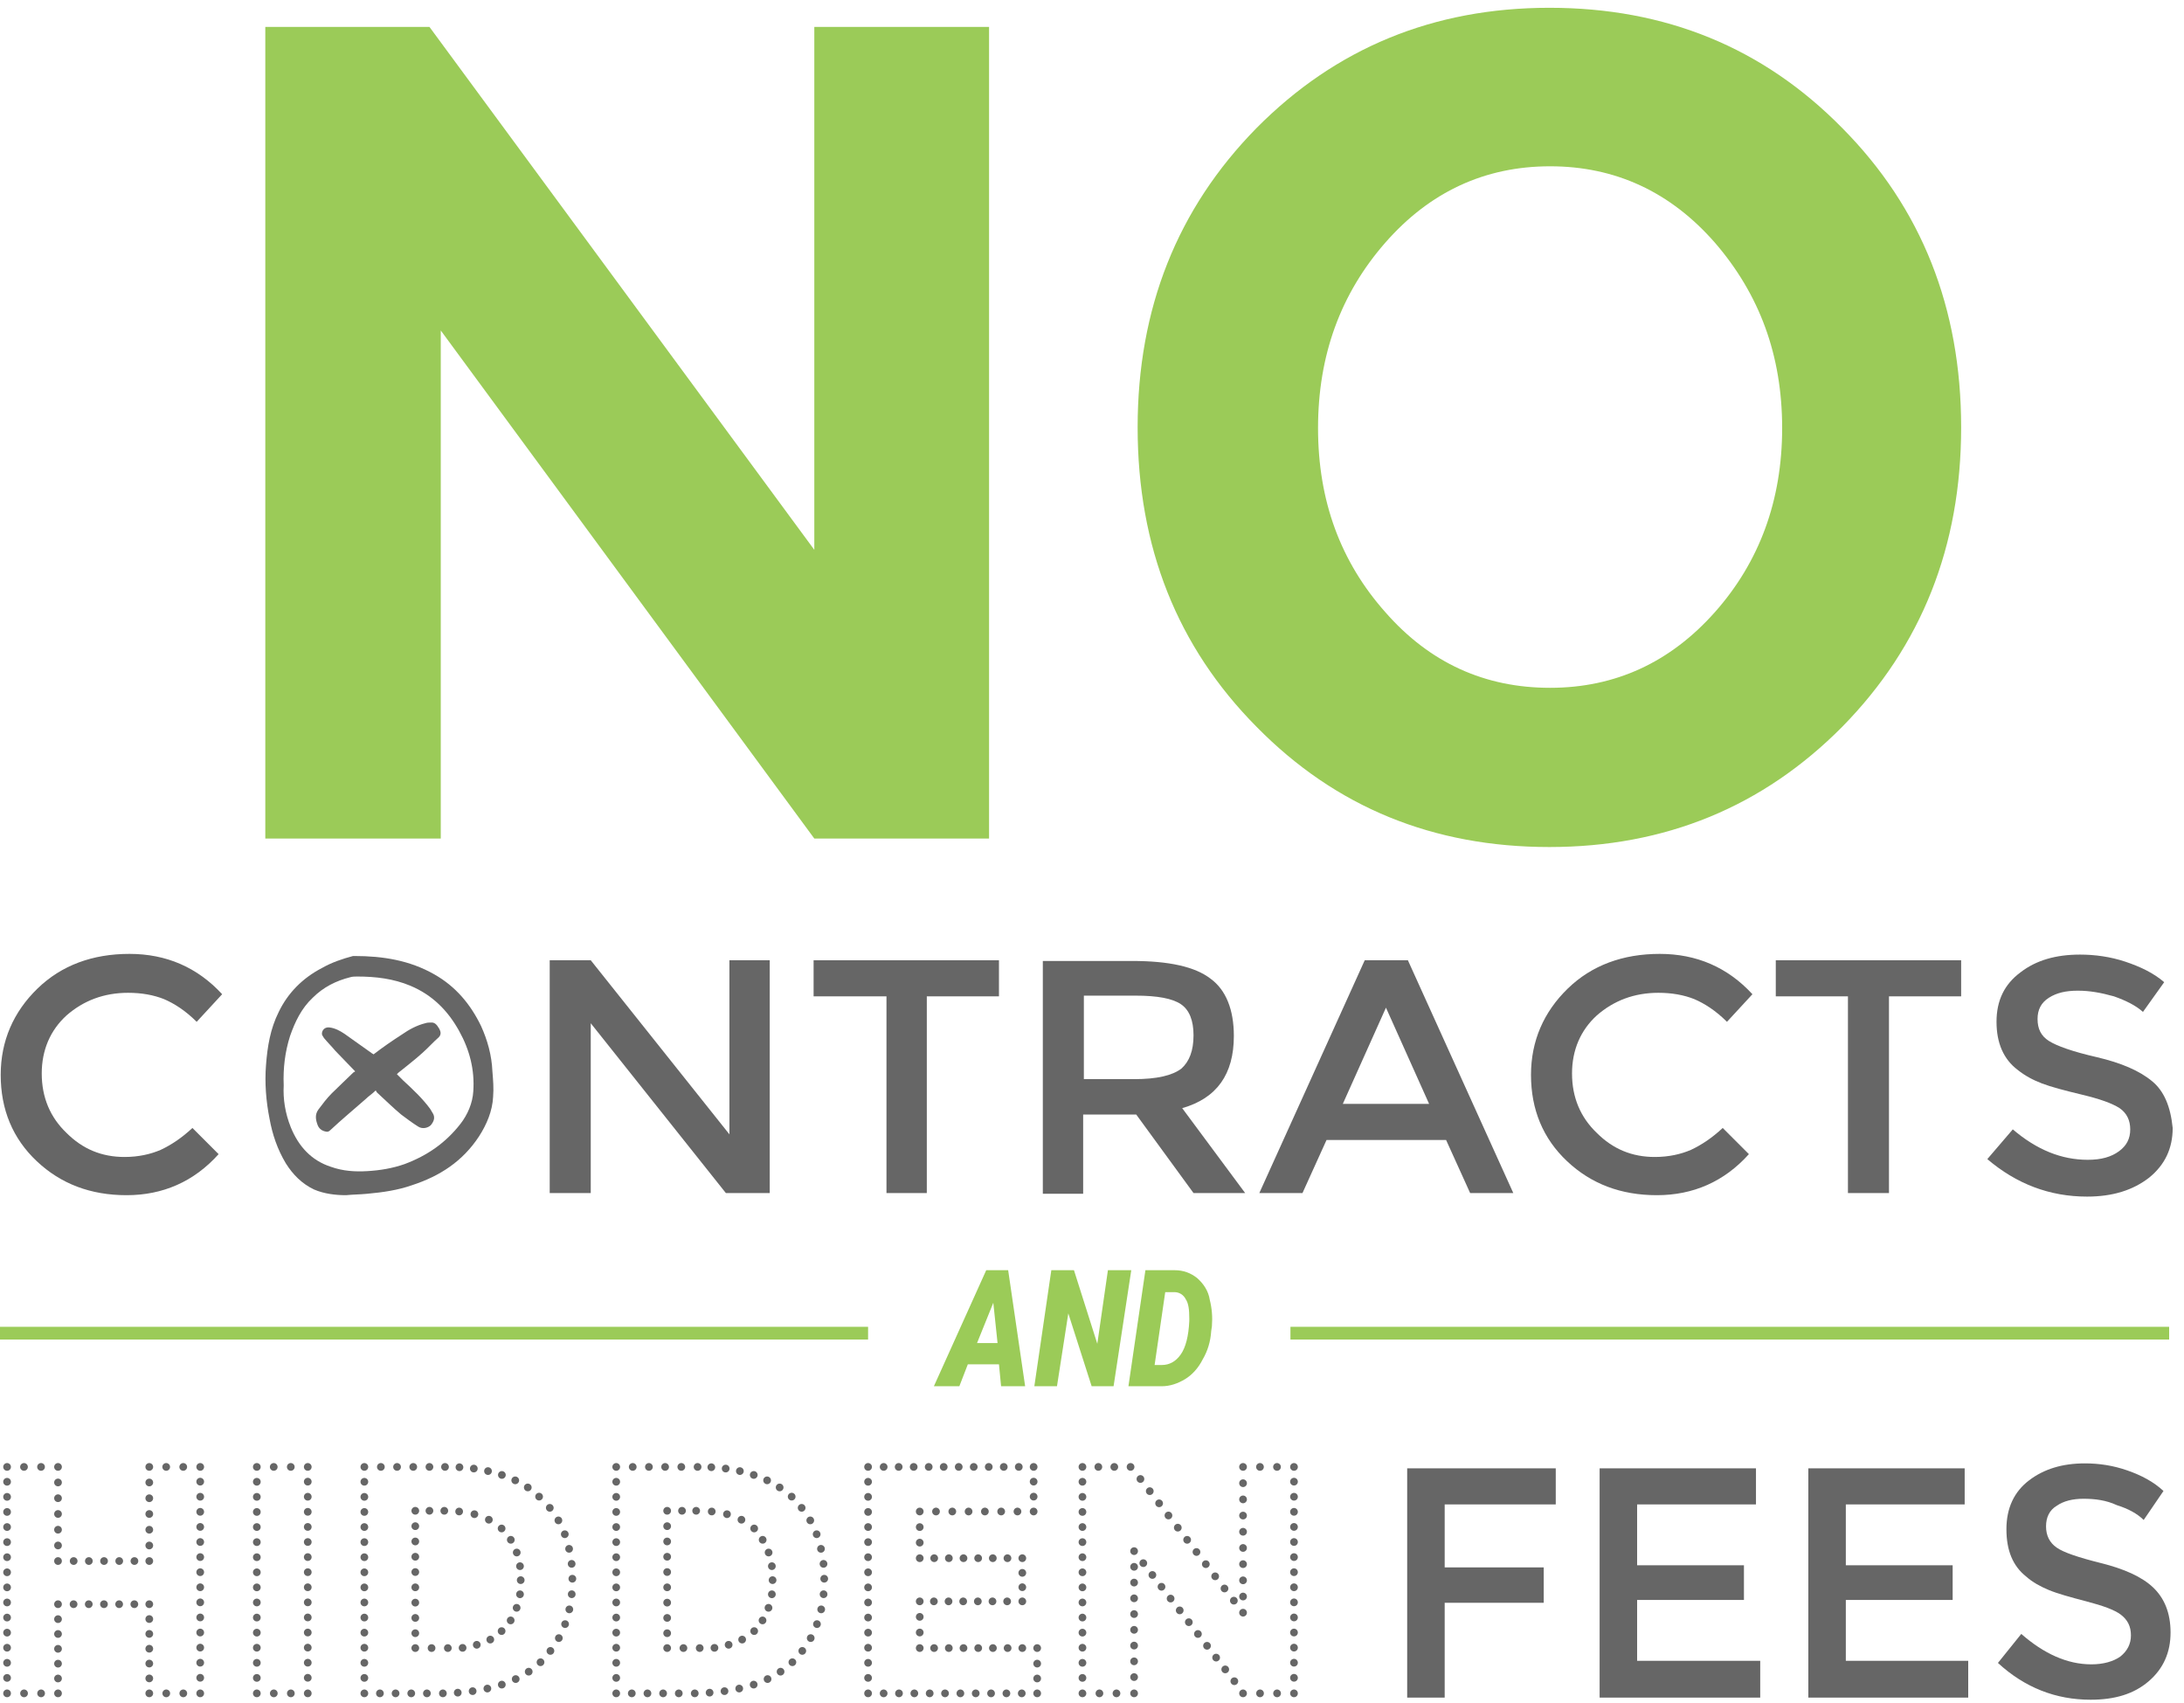
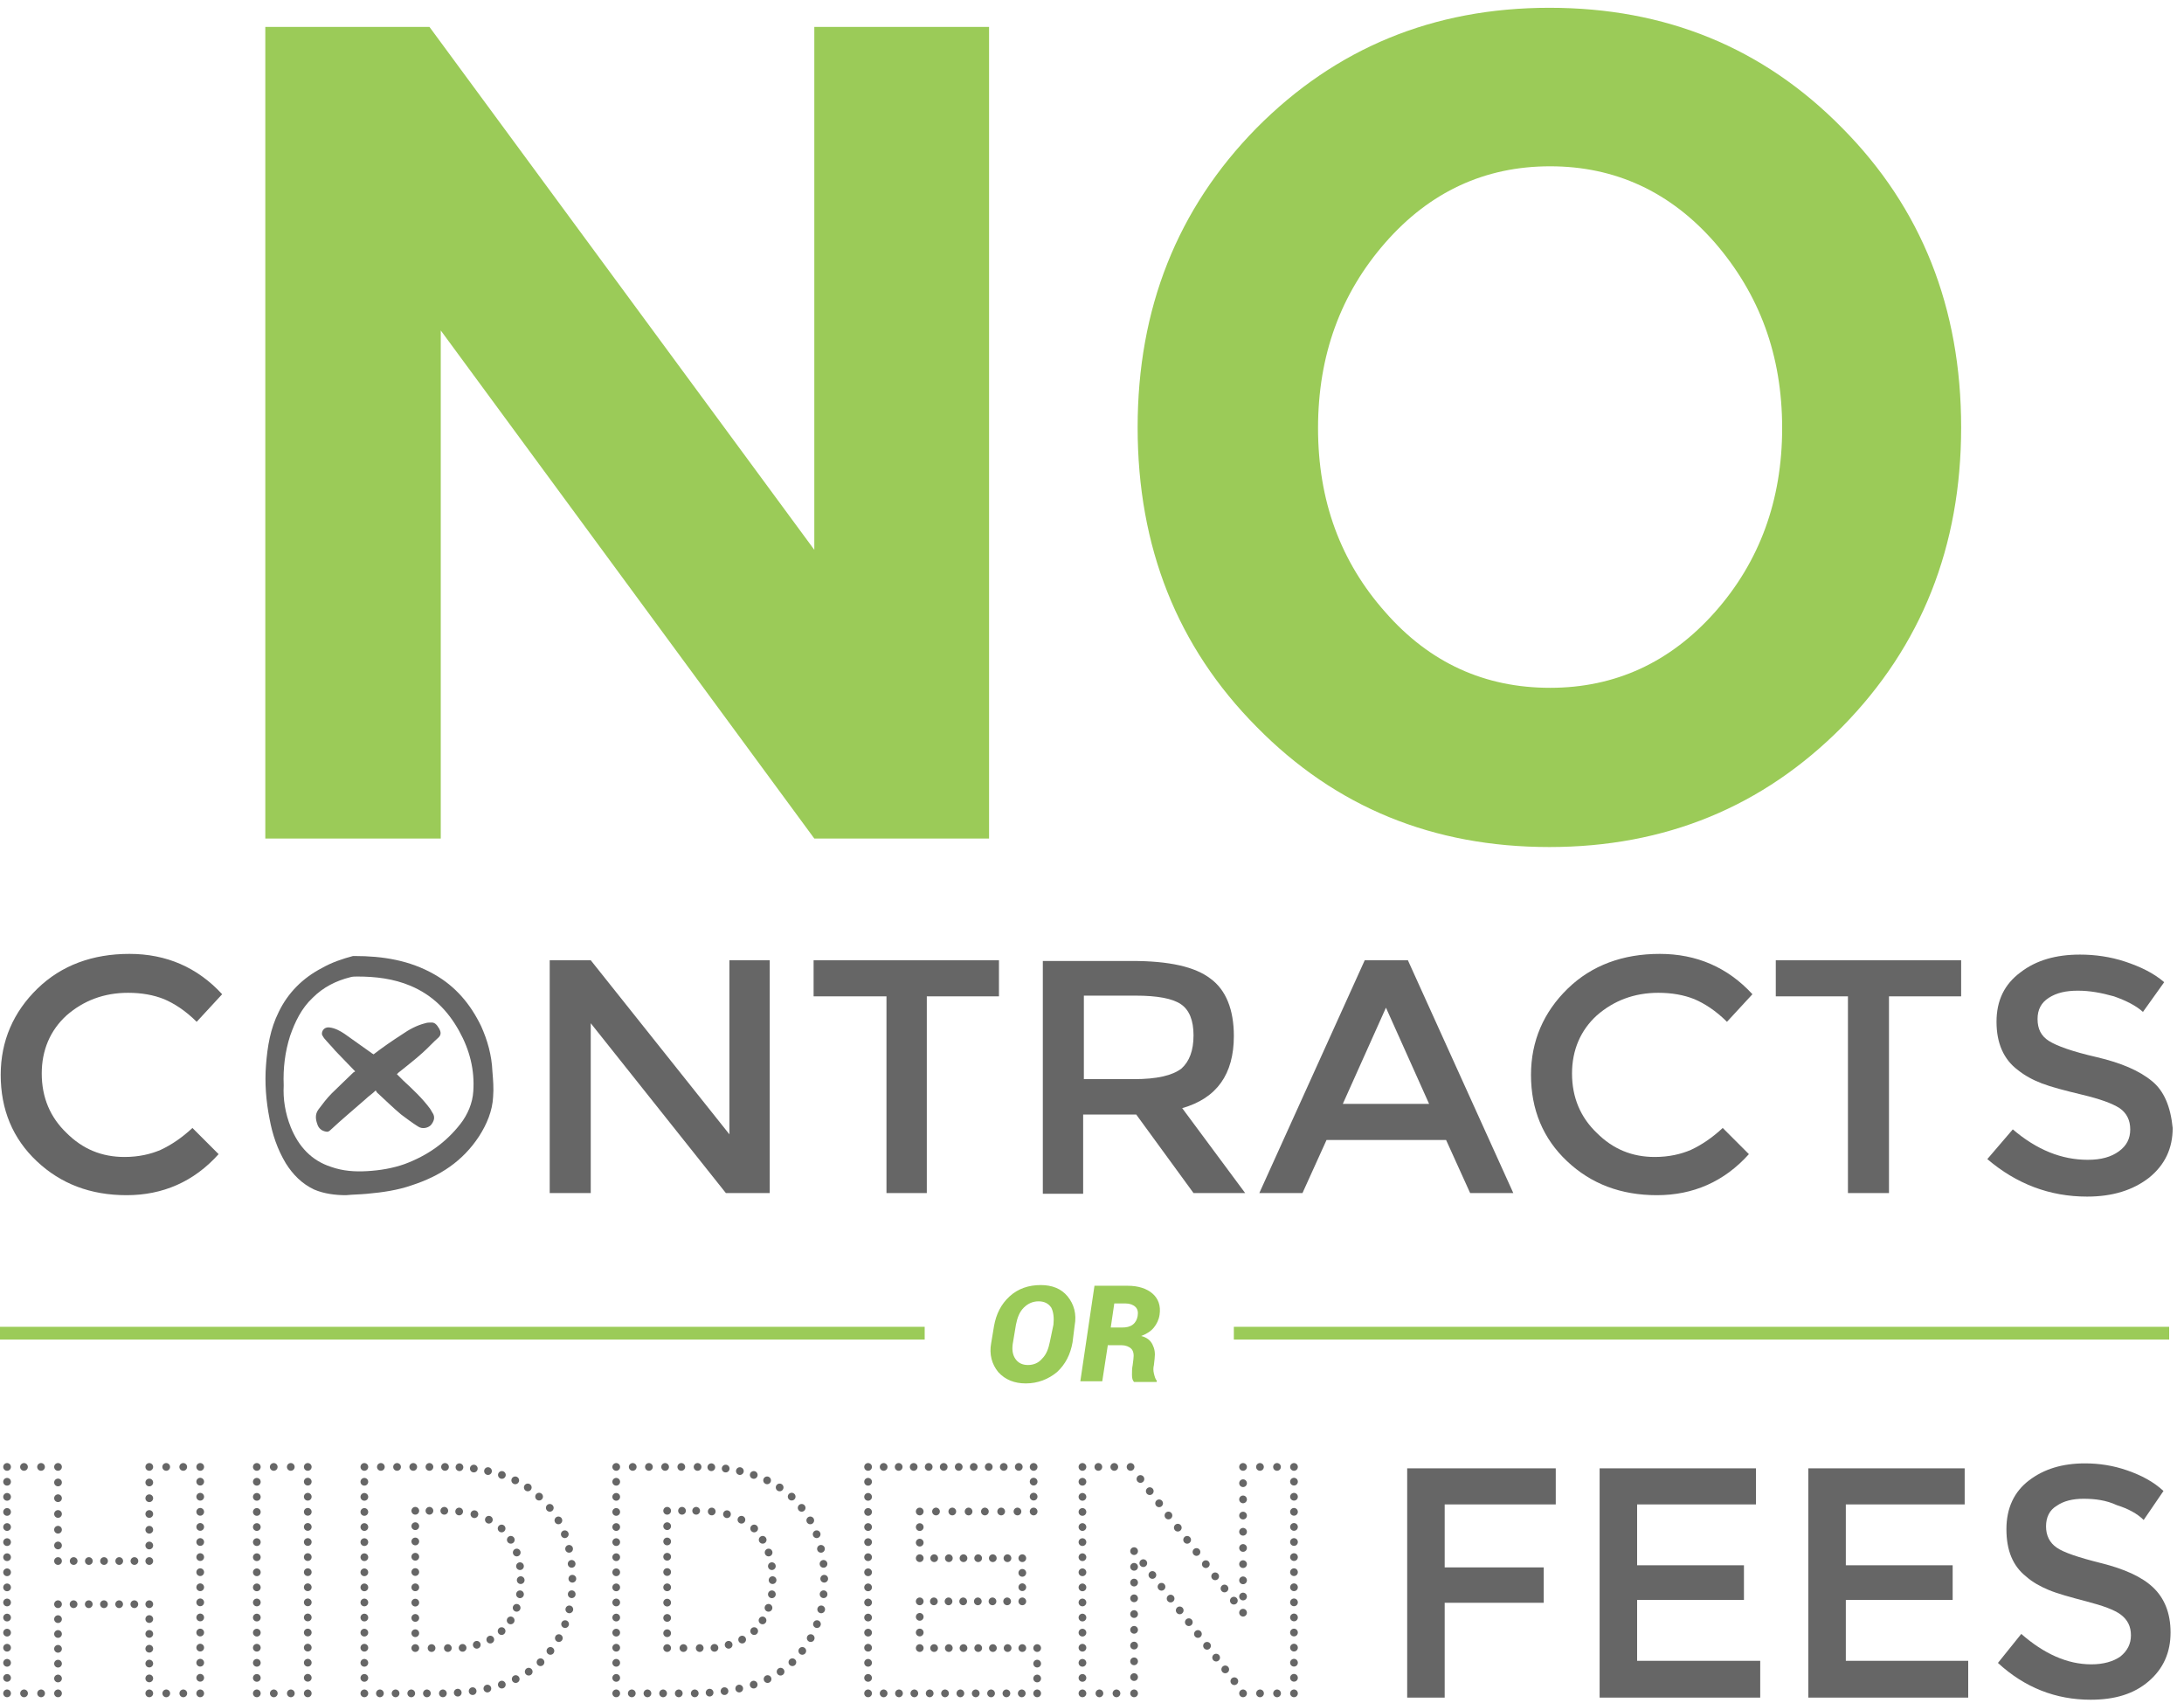
<svg xmlns="http://www.w3.org/2000/svg" version="1.1" id="Layer_1" x="0px" y="0px" viewBox="0 0 308.7 240.6" style="enable-background:new 0 0 308.7 240.6;" xml:space="preserve">
  <style type="text/css">
	.st0{fill:#9BCB58;}
	.st1{fill:#666666;}
	.st2{fill:none;stroke:#666666;stroke-width:1.092;stroke-linecap:round;stroke-linejoin:round;stroke-dasharray:0,2.147;}
	.st3{fill:none;stroke:#666666;stroke-width:1.092;stroke-linecap:round;stroke-linejoin:round;stroke-dasharray:0,2.226;}
	.st4{fill:none;stroke:#666666;stroke-width:1.092;stroke-linecap:round;stroke-linejoin:round;stroke-dasharray:0,2.409;}
	.st5{fill:none;stroke:#666666;stroke-width:1.092;stroke-linecap:round;stroke-linejoin:round;stroke-dasharray:0,2.132;}
	.st6{fill:none;stroke:#666666;stroke-width:1.092;stroke-linecap:round;stroke-linejoin:round;stroke-dasharray:0,2.097;}
	.st7{fill:none;stroke:#666666;stroke-width:1.092;stroke-linecap:round;stroke-linejoin:round;}
	.st8{fill:none;stroke:#666666;stroke-width:1.092;stroke-linecap:round;stroke-linejoin:round;stroke-dasharray:0,2.289;}
	.st9{fill:none;stroke:#666666;stroke-width:1.092;stroke-linecap:round;stroke-linejoin:round;stroke-dasharray:0,2.214;}
	.st10{fill:none;stroke:#666666;stroke-width:1.092;stroke-linecap:round;stroke-linejoin:round;stroke-dasharray:0,2.116;}
	.st11{fill:none;stroke:#666666;stroke-width:1.092;stroke-linecap:round;stroke-linejoin:round;stroke-dasharray:0,2.168;}
	.st12{fill:none;stroke:#666666;stroke-width:1.092;stroke-linecap:round;stroke-linejoin:round;stroke-dasharray:0,2.155;}
	.st13{fill:none;stroke:#666666;stroke-width:1.092;stroke-linecap:round;stroke-linejoin:round;stroke-dasharray:0,2.038;}
	.st14{fill:none;stroke:#666666;stroke-width:1.092;stroke-linecap:round;stroke-linejoin:round;stroke-dasharray:0,2.293;}
	.st15{fill:none;stroke:#666666;stroke-width:1.092;stroke-linecap:round;stroke-linejoin:round;stroke-dasharray:0,2.161;}
	.st16{fill:none;stroke:#666666;stroke-width:1.092;stroke-linecap:round;stroke-linejoin:round;stroke-dasharray:0,2.015;}
	.st17{fill:none;stroke:#666666;stroke-width:1.092;stroke-linecap:round;stroke-linejoin:round;stroke-dasharray:0,2.192;}
	.st18{fill:none;stroke:#666666;stroke-width:1.092;stroke-linecap:round;stroke-linejoin:round;stroke-dasharray:0,1.987;}
	.st19{fill:none;stroke:#666666;stroke-width:1.092;stroke-linecap:round;stroke-linejoin:round;stroke-dasharray:0,1.973;}
	.st20{fill:none;stroke:#666666;stroke-width:1.092;stroke-linecap:round;stroke-linejoin:round;stroke-dasharray:0,2.051;}
	.st21{fill:none;stroke:#666666;stroke-width:1.092;stroke-linecap:round;stroke-linejoin:round;stroke-dasharray:0,2.169;}
	.st22{fill:none;stroke:#666666;stroke-width:1.092;stroke-linecap:round;stroke-linejoin:round;stroke-dasharray:0,2.104;}
	.st23{fill:none;stroke:#666666;stroke-width:1.092;stroke-linecap:round;stroke-linejoin:round;stroke-dasharray:0,2.078;}
	.st24{fill:none;stroke:#666666;stroke-width:1.092;stroke-linecap:round;stroke-linejoin:round;stroke-dasharray:0,2.211;}
	.st25{fill:none;stroke:#666666;stroke-width:1.092;stroke-linecap:round;stroke-linejoin:round;stroke-dasharray:0,2.071;}
	.st26{fill:none;stroke:#666666;stroke-width:1.092;stroke-linecap:round;stroke-linejoin:round;stroke-dasharray:0,2.029;}
	.st27{fill:none;stroke:#666666;stroke-width:1.092;stroke-linecap:round;stroke-linejoin:round;stroke-dasharray:0,2.196;}
	.st28{fill:none;stroke:#666666;stroke-width:1.092;stroke-linecap:round;stroke-linejoin:round;stroke-dasharray:0,2.303;}
	.st29{fill:none;stroke:#666666;stroke-width:1.092;stroke-linecap:round;stroke-linejoin:round;stroke-dasharray:0,2.12;}
	.st30{fill:none;stroke:#666666;stroke-width:1.092;stroke-linecap:round;stroke-linejoin:round;stroke-dasharray:0,2.122;}
	.st31{fill:none;stroke:#666666;stroke-width:1.092;stroke-linecap:round;stroke-linejoin:round;stroke-dasharray:0,2.254;}
	.st32{fill:none;stroke:#666666;stroke-width:1.092;stroke-linecap:round;stroke-linejoin:round;stroke-dasharray:0,2.107;}
	.st33{fill:none;stroke:#666666;stroke-width:1.092;stroke-linecap:round;stroke-linejoin:round;stroke-dasharray:0,2.288;}
</style>
  <g>
    <g>
      <g>
        <g>
-           <rect y="187.5" class="st0" width="122.7" height="1.8" />
-           <rect x="182.4" y="187.5" class="st0" width="124.2" height="1.8" />
-           <path class="st0" d="M169.2,180.6c-0.9-0.7-1.9-1.1-3.2-1.1h-4.1l-2.4,16.4h4.7c1.2,0,2.3-0.4,3.3-1c1-0.6,1.9-1.6,2.5-2.8      c0.7-1.2,1.1-2.5,1.2-4l0.1-0.7c0.1-1.3,0-2.5-0.3-3.7C170.8,182.4,170.1,181.4,169.2,180.6z M168.1,186.7      c-0.1,2.1-0.5,3.7-1.2,4.7s-1.6,1.5-2.7,1.5h-1l1.5-10.3h1.3c0.7,0,1.3,0.4,1.6,1c0.4,0.6,0.5,1.5,0.5,2.7L168.1,186.7z" />
-           <polygon class="st0" points="156.6,179.5 155.1,189.9 151.8,179.5 148.6,179.5 146.2,195.9 149.4,195.9 151,185.6 154.3,195.9       157.4,195.9 159.9,179.5     " />
-           <path class="st0" d="M139.4,179.5l-7.4,16.4h3.6l1.2-3.1h4.4l0.3,3.1h3.4l-2.4-16.4H139.4z M138.1,189.8l2.3-5.7l0.6,5.7H138.1z      " />
+           <rect y="187.5" class="st0" width="130.7" height="1.8" />
+           <rect x="174.4" y="187.5" class="st0" width="132.2" height="1.8" />
        </g>
      </g>
    </g>
    <g>
-       <path class="st1" d="M18.1,140.3c1.9,0,3.6,0.3,5.1,0.9c1.4,0.6,3,1.6,4.6,3.2l3.6-3.9c-3.5-3.8-7.9-5.7-13.1-5.7    c-5.2,0-9.6,1.6-13,4.9s-5.2,7.4-5.2,12.2c0,4.9,1.7,9,5.1,12.2c3.4,3.2,7.6,4.8,12.7,4.8c5.1,0,9.5-1.9,13-5.8l-3.7-3.7    c-1.5,1.4-3,2.4-4.5,3.1c-1.4,0.6-3.1,1-5.1,1c-3.2,0-5.9-1.1-8.2-3.4c-2.3-2.2-3.5-5-3.5-8.4c0-3.3,1.2-6.1,3.5-8.2    C11.8,141.4,14.7,140.3,18.1,140.3z" />
+       <path class="st1" d="M18.1,140.3c1.9,0,3.6,0.3,5.1,0.9c1.4,0.6,3,1.6,4.6,3.2l3.6-3.9c-3.5-3.8-7.9-5.7-13.1-5.7s-9.6,1.6-13,4.9    s-5.2,7.4-5.2,12.2c0,4.9,1.7,9,5.1,12.2s7.6,4.8,12.7,4.8s9.5-1.9,13-5.8l-3.7-3.7c-1.5,1.4-3,2.4-4.5,3.1c-1.4,0.6-3.1,1-5.1,1    c-3.2,0-5.9-1.1-8.2-3.4c-2.3-2.2-3.5-5-3.5-8.4c0-3.3,1.2-6.1,3.5-8.2C11.8,141.4,14.7,140.3,18.1,140.3z" />
      <polygon class="st1" points="103.1,160.3 83.5,135.7 77.7,135.7 77.7,168.6 83.5,168.6 83.5,144.6 102.6,168.6 108.8,168.6     108.8,135.7 103.1,135.7   " />
      <polygon class="st1" points="115,140.8 125.3,140.8 125.3,168.6 131,168.6 131,140.8 141.2,140.8 141.2,135.7 115,135.7   " />
-       <path class="st1" d="M174.4,146.4c0-3.7-1.1-6.5-3.3-8.1c-2.2-1.7-5.9-2.5-11.1-2.5h-12.6v32.9h5.7v-11.2h7.5l8.1,11.1h7.3    l-8.9-12C172,155.2,174.4,151.8,174.4,146.4z M160.3,152.5h-7.1v-11.8h7.3c3.1,0,5.2,0.4,6.4,1.2c1.2,0.8,1.8,2.3,1.8,4.4    c0,2.2-0.6,3.7-1.7,4.7C165.7,152,163.5,152.5,160.3,152.5z" />
+       <path class="st1" d="M174.4,146.4c0-3.7-1.1-6.5-3.3-8.1c-2.2-1.7-5.9-2.5-11.1-2.5h-12.6v32.9h5.7v-11.2h7.5l8.1,11.1h7.3    l-8.9-12C172,155.2,174.4,151.8,174.4,146.4z M160.3,152.5h-7.1v-11.8h7.3c3.1,0,5.2,0.4,6.4,1.2s1.8,2.3,1.8,4.4    c0,2.2-0.6,3.7-1.7,4.7C165.7,152,163.5,152.5,160.3,152.5z" />
      <path class="st1" d="M192.9,135.7L178,168.6h6.1l3.4-7.5h16.9l3.4,7.5h6.1L199,135.7H192.9z M189.8,156l6.1-13.6L202,156H189.8z" />
      <path class="st1" d="M234.4,140.3c1.9,0,3.6,0.3,5.1,0.9c1.4,0.6,3,1.6,4.6,3.2l3.6-3.9c-3.5-3.8-7.9-5.7-13.1-5.7    s-9.6,1.6-13,4.9s-5.2,7.4-5.2,12.2c0,4.9,1.7,9,5.1,12.2c3.4,3.2,7.6,4.8,12.7,4.8s9.5-1.9,13-5.8l-3.7-3.7    c-1.5,1.4-3,2.4-4.5,3.1c-1.4,0.6-3.1,1-5.1,1c-3.2,0-5.9-1.1-8.2-3.4c-2.3-2.2-3.5-5-3.5-8.4c0-3.3,1.2-6.1,3.5-8.2    C228.1,141.4,231,140.3,234.4,140.3z" />
      <polygon class="st1" points="251,140.8 261.2,140.8 261.2,168.6 267,168.6 267,140.8 277.2,140.8 277.2,135.7 251,135.7   " />
-       <path class="st1" d="M304.2,152.8c-1.8-1.5-4.4-2.6-7.8-3.4c-3.5-0.8-5.7-1.6-6.8-2.3c-1.1-0.7-1.6-1.7-1.6-3.1    c0-1.3,0.5-2.3,1.6-3s2.4-1,4.1-1c1.7,0,3.3,0.3,5.1,0.8c1.7,0.6,3.1,1.3,4.1,2.2l3-4.2c-1.5-1.3-3.4-2.2-5.5-2.9    c-2.1-0.7-4.3-1-6.4-1c-3.4,0-6.2,0.8-8.4,2.5c-2.3,1.7-3.4,4-3.4,7s1,5.3,3,6.8c1,0.8,2.1,1.4,3.4,1.9c1.3,0.5,3.2,1,5.7,1.6    c2.5,0.6,4.2,1.2,5.3,1.9c1,0.7,1.5,1.7,1.5,3c0,1.3-0.5,2.3-1.6,3.1s-2.5,1.2-4.4,1.2c-3.7,0-7.2-1.4-10.6-4.3l-3.6,4.2    c4.1,3.5,8.8,5.3,14.1,5.3c3.6,0,6.5-0.9,8.8-2.7c2.2-1.8,3.3-4.1,3.3-7C306.8,156.4,305.9,154.2,304.2,152.8z" />
+       <path class="st1" d="M304.2,152.8c-1.8-1.5-4.4-2.6-7.8-3.4c-3.5-0.8-5.7-1.6-6.8-2.3c-1.1-0.7-1.6-1.7-1.6-3.1    c0-1.3,0.5-2.3,1.6-3s2.4-1,4.1-1s3.3,0.3,5.1,0.8c1.7,0.6,3.1,1.3,4.1,2.2l3-4.2c-1.5-1.3-3.4-2.2-5.5-2.9s-4.3-1-6.4-1    c-3.4,0-6.2,0.8-8.4,2.5c-2.3,1.7-3.4,4-3.4,7s1,5.3,3,6.8c1,0.8,2.1,1.4,3.4,1.9s3.2,1,5.7,1.6s4.2,1.2,5.3,1.9    c1,0.7,1.5,1.7,1.5,3s-0.5,2.3-1.6,3.1s-2.5,1.2-4.4,1.2c-3.7,0-7.2-1.4-10.6-4.3l-3.6,4.2c4.1,3.5,8.8,5.3,14.1,5.3    c3.6,0,6.5-0.9,8.8-2.7c2.2-1.8,3.3-4.1,3.3-7C306.8,156.4,305.9,154.2,304.2,152.8z" />
      <path class="st1" d="M68,145c-1.5-3.1-3.6-5.6-6.6-7.3c-3.5-2-7.3-2.6-11.3-2.6c-0.1,0-0.1,0-0.2,0c-1.5,0.4-3,0.9-4.4,1.7    c-2.7,1.4-4.8,3.5-6.1,6.2c-1.2,2.4-1.6,4.9-1.8,7.5c-0.2,2.5,0,5.1,0.5,7.6c0.4,2.2,1.1,4.3,2.3,6.3c1,1.6,2.3,2.9,4,3.7    c1.4,0.6,3,0.8,4.5,0.8c1-0.1,2-0.1,3-0.2c2.2-0.2,4.3-0.5,6.3-1.2c4-1.3,7.2-3.4,9.5-6.9c1.1-1.7,1.9-3.6,2-5.6    c0.1-1.2,0-2.4-0.1-3.6C69.5,149.1,68.9,147,68,145z M66.9,154.2c-0.1,1.7-0.8,3.3-1.8,4.6c-2.1,2.7-4.7,4.5-7.9,5.7    c-1.7,0.6-3.5,0.9-5.3,1c-1.7,0.1-3.4,0-5.1-0.6c-2.8-0.9-4.6-2.9-5.7-5.6c-0.8-2-1.1-4-1-5.9c-0.1-2.5,0.2-4.8,0.9-7    c0.7-2,1.6-3.9,3.2-5.4c1.5-1.5,3.3-2.4,5.3-2.9c0.3-0.1,0.7-0.1,1-0.1c2.6,0,5.1,0.3,7.5,1.3c3.1,1.3,5.3,3.5,6.9,6.4    C66.4,148.4,67.1,151.2,66.9,154.2z" />
      <path class="st1" d="M61,144.5c-0.3,0-0.6,0-0.9,0.1c-1.2,0.3-2.3,0.9-3.3,1.6c-1.4,0.9-2.7,1.8-4,2.8c-0.1-0.1-0.2-0.1-0.3-0.2    c-1.3-0.9-2.5-1.8-3.8-2.7c-0.6-0.4-1.3-0.8-2.1-0.9c-0.6-0.1-1.1,0.3-1.1,0.9c0,0.2,0.2,0.4,0.3,0.6c0.5,0.6,1.1,1.2,1.6,1.8    c0.9,0.9,1.8,1.9,2.8,2.9c-0.1,0.1-0.2,0.1-0.3,0.2c-1,1-2,1.9-3,2.9c-0.7,0.7-1.3,1.5-1.9,2.3c-0.5,0.7-0.4,1.4-0.1,2.2    c0.2,0.5,0.6,0.8,1.1,0.9c0.3,0.1,0.5,0,0.7-0.2c1.6-1.5,3.3-2.9,5-4.4c0.4-0.4,0.9-0.7,1.4-1.2c0.1,0.1,0.1,0.2,0.2,0.3    c1.1,1,2.2,2.1,3.4,3.1c0.8,0.6,1.6,1.2,2.4,1.7c0.6,0.4,1.4,0.2,1.8-0.2c0.4-0.5,0.7-1.1,0.2-1.8c-0.1-0.2-0.2-0.3-0.3-0.5    c-1.1-1.5-2.5-2.8-3.8-4c-0.3-0.3-0.6-0.6-0.9-0.9c0,0,0.1-0.1,0.2-0.2c1.1-0.9,2.3-1.8,3.4-2.8c0.8-0.7,1.5-1.5,2.3-2.2    c0.4-0.4,0.3-0.8,0.1-1.2C61.7,144.7,61.4,144.5,61,144.5z" />
    </g>
    <line class="st2" x1="19" y1="220.6" x2="9.3" y2="220.6" />
    <line class="st3" x1="8.2" y1="218.4" x2="8.2" y2="208.4" />
    <line class="st4" x1="5.8" y1="207.3" x2="2.2" y2="207.3" />
    <line class="st5" x1="1" y1="209.4" x2="1" y2="238.2" />
    <line class="st4" x1="3.4" y1="239.3" x2="7" y2="239.3" />
    <line class="st6" x1="8.2" y1="237.2" x2="8.2" y2="227.7" />
    <line class="st2" x1="10.4" y1="226.7" x2="20" y2="226.7" />
    <line class="st6" x1="21.1" y1="228.8" x2="21.1" y2="238.2" />
    <line class="st4" x1="23.5" y1="239.3" x2="27.1" y2="239.3" />
    <line class="st5" x1="28.3" y1="237.1" x2="28.3" y2="208.3" />
    <line class="st4" x1="25.9" y1="207.3" x2="22.3" y2="207.3" />
    <line class="st3" x1="21.1" y1="209.5" x2="21.1" y2="219.5" />
    <path class="st7" d="M21.1,220.6L21.1,220.6 M21.1,207.3L21.1,207.3 M28.3,207.3L28.3,207.3 M28.3,239.3L28.3,239.3 M21.1,239.3   L21.1,239.3 M21.1,226.7L21.1,226.7 M8.2,226.7L8.2,226.7 M8.2,239.3L8.2,239.3 M1,239.3L1,239.3 M1,207.3L1,207.3 M8.2,207.3   L8.2,207.3 M8.2,220.6L8.2,220.6" />
    <line class="st4" x1="38.7" y1="239.3" x2="42.3" y2="239.3" />
    <line class="st5" x1="43.5" y1="237.1" x2="43.5" y2="208.3" />
    <line class="st4" x1="41.1" y1="207.3" x2="37.5" y2="207.3" />
    <line class="st5" x1="36.3" y1="209.4" x2="36.3" y2="238.2" />
    <path class="st7" d="M36.3,239.3L36.3,239.3 M36.3,207.3L36.3,207.3 M43.5,207.3L43.5,207.3 M43.5,239.3L43.5,239.3" />
    <line class="st8" x1="60.7" y1="207.3" x2="52.6" y2="207.3" />
    <line class="st5" x1="51.5" y1="209.4" x2="51.5" y2="238.2" />
    <line class="st9" x1="53.7" y1="239.3" x2="61.5" y2="239.3" />
    <path class="st10" d="M64.7,239.2c4.6-0.3,8.3-1.5,10.9-3.6" />
    <path class="st11" d="M77.8,233.3c1.9-2.4,2.9-5.5,3.1-9.1" />
    <path class="st12" d="M80.8,221c-0.4-3.5-1.6-6.5-3.8-8.7" />
    <path class="st13" d="M74.6,210.2c-2.7-1.8-6.3-2.8-10.7-2.9" />
    <path class="st7" d="M62.9,207.3L62.9,207.3 M76.2,211.5L76.2,211.5 M80.9,223.1L80.9,223.1 M76.4,234.9L76.4,234.9 M62.6,239.3   L62.6,239.3 M51.5,239.3L51.5,239.3 M51.5,207.3L51.5,207.3" />
    <line class="st14" x1="61" y1="232.9" x2="59.9" y2="232.9" />
    <line class="st15" x1="58.7" y1="230.8" x2="58.7" y2="214.6" />
    <line class="st16" x1="60.7" y1="213.5" x2="61.7" y2="213.5" />
    <path class="st17" d="M64.9,213.6c2.1,0.2,3.8,0.8,5.1,1.7" />
    <path class="st18" d="M72.2,217.6c0.8,1.3,1.3,2.9,1.4,4.7" />
    <path class="st19" d="M73.5,225.3c-0.3,1.8-0.9,3.3-1.9,4.5" />
    <path class="st20" d="M69.3,231.7c-1.4,0.7-3,1.1-4.9,1.3" />
    <path class="st7" d="M63.3,232.9L63.3,232.9 M70.9,230.5L70.9,230.5 M73.6,223.3L73.6,223.3 M70.9,216L70.9,216 M62.8,213.5   L62.8,213.5 M58.7,213.5L58.7,213.5 M58.7,232.9L58.7,232.9" />
    <line class="st8" x1="96.3" y1="207.3" x2="88.3" y2="207.3" />
    <line class="st5" x1="87.1" y1="209.4" x2="87.1" y2="238.2" />
    <line class="st9" x1="89.3" y1="239.3" x2="97.1" y2="239.3" />
    <path class="st10" d="M100.3,239.2c4.6-0.3,8.3-1.5,10.9-3.6" />
    <path class="st11" d="M113.4,233.3c1.9-2.4,2.9-5.5,3.1-9.1" />
    <path class="st12" d="M116.4,221c-0.4-3.5-1.6-6.5-3.8-8.7" />
    <path class="st13" d="M110.2,210.2c-2.7-1.8-6.3-2.8-10.7-2.9" />
    <path class="st7" d="M98.6,207.3L98.6,207.3 M111.9,211.5L111.9,211.5 M116.5,223.1L116.5,223.1 M112,234.9L112,234.9 M98.2,239.3   L98.2,239.3 M87.1,239.3L87.1,239.3 M87.1,207.3L87.1,207.3" />
    <line class="st14" x1="96.6" y1="232.9" x2="95.5" y2="232.9" />
    <line class="st15" x1="94.3" y1="230.8" x2="94.3" y2="214.6" />
    <line class="st16" x1="96.4" y1="213.5" x2="97.4" y2="213.5" />
    <path class="st17" d="M100.6,213.6c2.1,0.2,3.8,0.8,5.1,1.7" />
    <path class="st18" d="M107.8,217.6c0.8,1.3,1.3,2.9,1.4,4.7" />
    <path class="st19" d="M109.1,225.3c-0.3,1.8-0.9,3.3-1.9,4.5" />
    <path class="st20" d="M104.9,231.7c-1.4,0.7-3,1.1-4.9,1.3" />
    <path class="st7" d="M98.9,232.9L98.9,232.9 M106.6,230.5L106.6,230.5 M109.2,223.3L109.2,223.3 M106.6,216L106.6,216 M98.4,213.5   L98.4,213.5 M94.3,213.5L94.3,213.5 M94.3,232.9L94.3,232.9" />
    <line class="st5" x1="122.7" y1="209.4" x2="122.7" y2="238.2" />
    <line class="st21" x1="124.9" y1="239.3" x2="145.5" y2="239.3" />
    <line class="st22" x1="146.6" y1="237.2" x2="146.6" y2="234" />
    <line class="st23" x1="144.5" y1="232.9" x2="131" y2="232.9" />
    <line class="st24" x1="130" y1="230.7" x2="130" y2="227.4" />
    <line class="st25" x1="132" y1="226.3" x2="143.4" y2="226.3" />
    <line class="st26" x1="144.5" y1="224.3" x2="144.5" y2="221.2" />
    <line class="st25" x1="142.4" y1="220.2" x2="131" y2="220.2" />
    <line class="st27" x1="130" y1="218" x2="130" y2="214.7" />
    <line class="st28" x1="132.3" y1="213.6" x2="144.9" y2="213.6" />
    <line class="st29" x1="146.1" y1="211.5" x2="146.1" y2="208.3" />
    <line class="st30" x1="144" y1="207.3" x2="123.8" y2="207.3" />
    <path class="st7" d="M122.7,207.3L122.7,207.3 M146.1,207.3L146.1,207.3 M146.1,213.6L146.1,213.6 M130,213.6L130,213.6 M130,220.2   L130,220.2 M144.5,220.2L144.5,220.2 M144.5,226.3L144.5,226.3 M130,226.3L130,226.3 M130,232.9L130,232.9 M146.6,232.9   L146.6,232.9 M146.6,239.3L146.6,239.3 M122.7,239.3L122.7,239.3" />
    <line class="st11" x1="174.4" y1="226.2" x2="160.5" y2="208.1" />
    <line class="st31" x1="157.5" y1="207.3" x2="154.2" y2="207.3" />
    <line class="st5" x1="153" y1="209.4" x2="153" y2="238.2" />
    <line class="st4" x1="155.4" y1="239.3" x2="159.1" y2="239.3" />
    <line class="st3" x1="160.3" y1="237" x2="160.3" y2="220.3" />
    <line class="st32" x1="161.6" y1="220.9" x2="175.1" y2="238.4" />
    <line class="st4" x1="178.1" y1="239.3" x2="181.7" y2="239.3" />
    <line class="st5" x1="182.9" y1="237.1" x2="182.9" y2="208.3" />
    <line class="st4" x1="180.5" y1="207.3" x2="176.9" y2="207.3" />
    <line class="st33" x1="175.7" y1="209.6" x2="175.7" y2="226.7" />
    <path class="st7" d="M175.7,227.9L175.7,227.9 M175.7,207.3L175.7,207.3 M182.9,207.3L182.9,207.3 M182.9,239.3L182.9,239.3    M175.7,239.3L175.7,239.3 M160.3,219.2L160.3,219.2 M160.3,239.3L160.3,239.3 M153,239.3L153,239.3 M153,207.3L153,207.3    M159.8,207.3L159.8,207.3" />
    <polygon class="st1" points="198.9,207.5 198.9,239.9 204.2,239.9 204.2,226.5 218.2,226.5 218.2,221.5 204.2,221.5 204.2,212.6    219.9,212.6 219.9,207.5  " />
    <polygon class="st1" points="226.1,207.5 226.1,239.9 248.8,239.9 248.8,234.7 231.4,234.7 231.4,226.1 246.5,226.1 246.5,221.2    231.4,221.2 231.4,212.6 248.2,212.6 248.2,207.5  " />
    <polygon class="st1" points="255.6,207.5 255.6,239.9 278.2,239.9 278.2,234.7 260.9,234.7 260.9,226.1 276,226.1 276,221.2    260.9,221.2 260.9,212.6 277.7,212.6 277.7,207.5  " />
    <g>
-       <path class="st1" d="M294.5,211.8c-1.5,0-2.8,0.3-3.8,1c-1,0.6-1.5,1.6-1.5,2.9c0,1.3,0.5,2.3,1.5,3c1,0.7,3.1,1.4,6.3,2.2    c3.2,0.8,5.7,1.9,7.3,3.4s2.5,3.6,2.5,6.4c0,2.8-1,5.1-3.1,6.9s-4.8,2.6-8.2,2.6c-4.9,0-9.3-1.7-13.1-5.2l3.3-4.1    c3.2,2.8,6.5,4.3,9.9,4.3c1.7,0,3.1-0.4,4.1-1.1c1-0.8,1.5-1.8,1.5-3c0-1.3-0.5-2.2-1.4-2.9c-0.9-0.7-2.6-1.3-4.9-1.9    c-2.3-0.6-4.1-1.1-5.3-1.6s-2.3-1.1-3.2-1.9c-1.9-1.5-2.8-3.7-2.8-6.7s1.1-5.3,3.2-6.9c2.1-1.6,4.7-2.4,7.9-2.4c2,0,4,0.3,6,1    c2,0.7,3.7,1.6,5.1,2.9l-2.8,4.1c-0.9-0.9-2.2-1.6-3.8-2.1C297.7,212,296.1,211.8,294.5,211.8" />
+       <path class="st1" d="M294.5,211.8c-1.5,0-2.8,0.3-3.8,1c-1,0.6-1.5,1.6-1.5,2.9c0,1.3,0.5,2.3,1.5,3s3.1,1.4,6.3,2.2    c3.2,0.8,5.7,1.9,7.3,3.4s2.5,3.6,2.5,6.4c0,2.8-1,5.1-3.1,6.9s-4.8,2.6-8.2,2.6c-4.9,0-9.3-1.7-13.1-5.2l3.3-4.1    c3.2,2.8,6.5,4.3,9.9,4.3c1.7,0,3.1-0.4,4.1-1.1c1-0.8,1.5-1.8,1.5-3c0-1.3-0.5-2.2-1.4-2.9s-2.6-1.3-4.9-1.9    c-2.3-0.6-4.1-1.1-5.3-1.6s-2.3-1.1-3.2-1.9c-1.9-1.5-2.8-3.7-2.8-6.7s1.1-5.3,3.2-6.9c2.1-1.6,4.7-2.4,7.9-2.4c2,0,4,0.3,6,1    s3.7,1.6,5.1,2.9l-2.8,4.1c-0.9-0.9-2.2-1.6-3.8-2.1C297.7,212,296.1,211.8,294.5,211.8" />
    </g>
  </g>
-   <polygon class="st0" points="115.1,3.8 115.1,77.7 60.7,3.8 37.5,3.8 37.5,118.5 62.3,118.5 62.3,46.7 115.1,118.5 139.8,118.5   139.8,3.8 " />
-   <path class="st0" d="M260.4,102.7c-11.2,11.3-25,17-41.4,17s-30.2-5.6-41.4-17c-11.2-11.3-16.8-25.4-16.8-42.3  c0-16.8,5.6-30.9,16.8-42.3c11.2-11.3,25-17,41.4-17s30.2,5.6,41.4,17c11.2,11.3,16.8,25.4,16.8,42.3  C277.2,77.2,271.6,91.3,260.4,102.7 M251.9,60.5c0-10.3-3.2-18.9-9.5-26.2c-6.3-7.2-14.1-10.8-23.3-10.8c-9.2,0-17,3.6-23.3,10.8  s-9.5,15.9-9.5,26.2s3.2,18.9,9.5,26c6.3,7.2,14.1,10.7,23.3,10.7c9.2,0,17-3.6,23.3-10.7S251.9,70.7,251.9,60.5" />
+   <g>
+     <polygon class="st0" points="115.1,3.8 115.1,77.7 60.7,3.8 37.5,3.8 37.5,118.5 62.3,118.5 62.3,46.7 115.1,118.5 139.8,118.5    139.8,3.8  " />
+     <path class="st0" d="M260.4,102.7c-11.2,11.3-25,17-41.4,17s-30.2-5.6-41.4-17c-11.2-11.3-16.8-25.4-16.8-42.3   c0-16.8,5.6-30.9,16.8-42.3c11.2-11.3,25-17,41.4-17s30.2,5.6,41.4,17c11.2,11.3,16.8,25.4,16.8,42.3   C277.2,77.2,271.6,91.3,260.4,102.7 M251.9,60.5c0-10.3-3.2-18.9-9.5-26.2c-6.3-7.2-14.1-10.8-23.3-10.8s-17,3.6-23.3,10.8   s-9.5,15.9-9.5,26.2s3.2,18.9,9.5,26c6.3,7.2,14.1,10.7,23.3,10.7s17-3.6,23.3-10.7S251.9,70.7,251.9,60.5" />
+   </g>
+   <g>
+     <path class="st0" d="M151.6,189.7c-0.3,1.7-1,3.1-2.2,4.2c-1.2,1-2.7,1.6-4.4,1.6c-1.6,0-2.9-0.5-3.9-1.6c-0.9-1.1-1.3-2.5-1-4.1   l0.4-2.4c0.3-1.7,1-3.1,2.2-4.2c1.2-1.1,2.7-1.6,4.4-1.6c1.6,0,2.9,0.5,3.8,1.6c0.9,1.1,1.3,2.5,1,4.1L151.6,189.7z M148.9,187.2   c0.1-1,0-1.8-0.3-2.4c-0.4-0.6-1-0.9-1.8-0.9c-0.8,0-1.5,0.3-2.1,0.9c-0.6,0.6-0.9,1.4-1.1,2.4l-0.4,2.4c-0.2,1-0.1,1.8,0.3,2.4   c0.4,0.6,1,0.9,1.8,0.9c0.8,0,1.5-0.3,2-0.9c0.6-0.6,0.9-1.4,1.1-2.4L148.9,187.2z" />
+     <path class="st0" d="M156.6,190l-0.8,5.2h-3.1l2-13.5h4.7c1.5,0,2.7,0.4,3.5,1.1s1.2,1.7,1,3c-0.1,0.7-0.4,1.3-0.8,1.8   c-0.4,0.5-1,0.9-1.8,1.2c0.8,0.2,1.3,0.6,1.6,1.2c0.3,0.6,0.4,1.2,0.3,2l-0.1,0.9c-0.1,0.4-0.1,0.8,0,1.2s0.2,0.8,0.4,1l0,0.2h-3.2   c-0.2-0.2-0.3-0.5-0.3-1s0-0.9,0.1-1.4l0.1-0.8c0.1-0.7,0-1.2-0.3-1.5c-0.3-0.3-0.8-0.5-1.4-0.5H156.6z M157,187.6h1.6   c0.6,0,1.1-0.1,1.5-0.4c0.4-0.3,0.6-0.7,0.7-1.2c0.1-0.6,0-1-0.3-1.3c-0.3-0.3-0.8-0.5-1.4-0.5h-1.6L157,187.6z" />
+   </g>
</svg>
